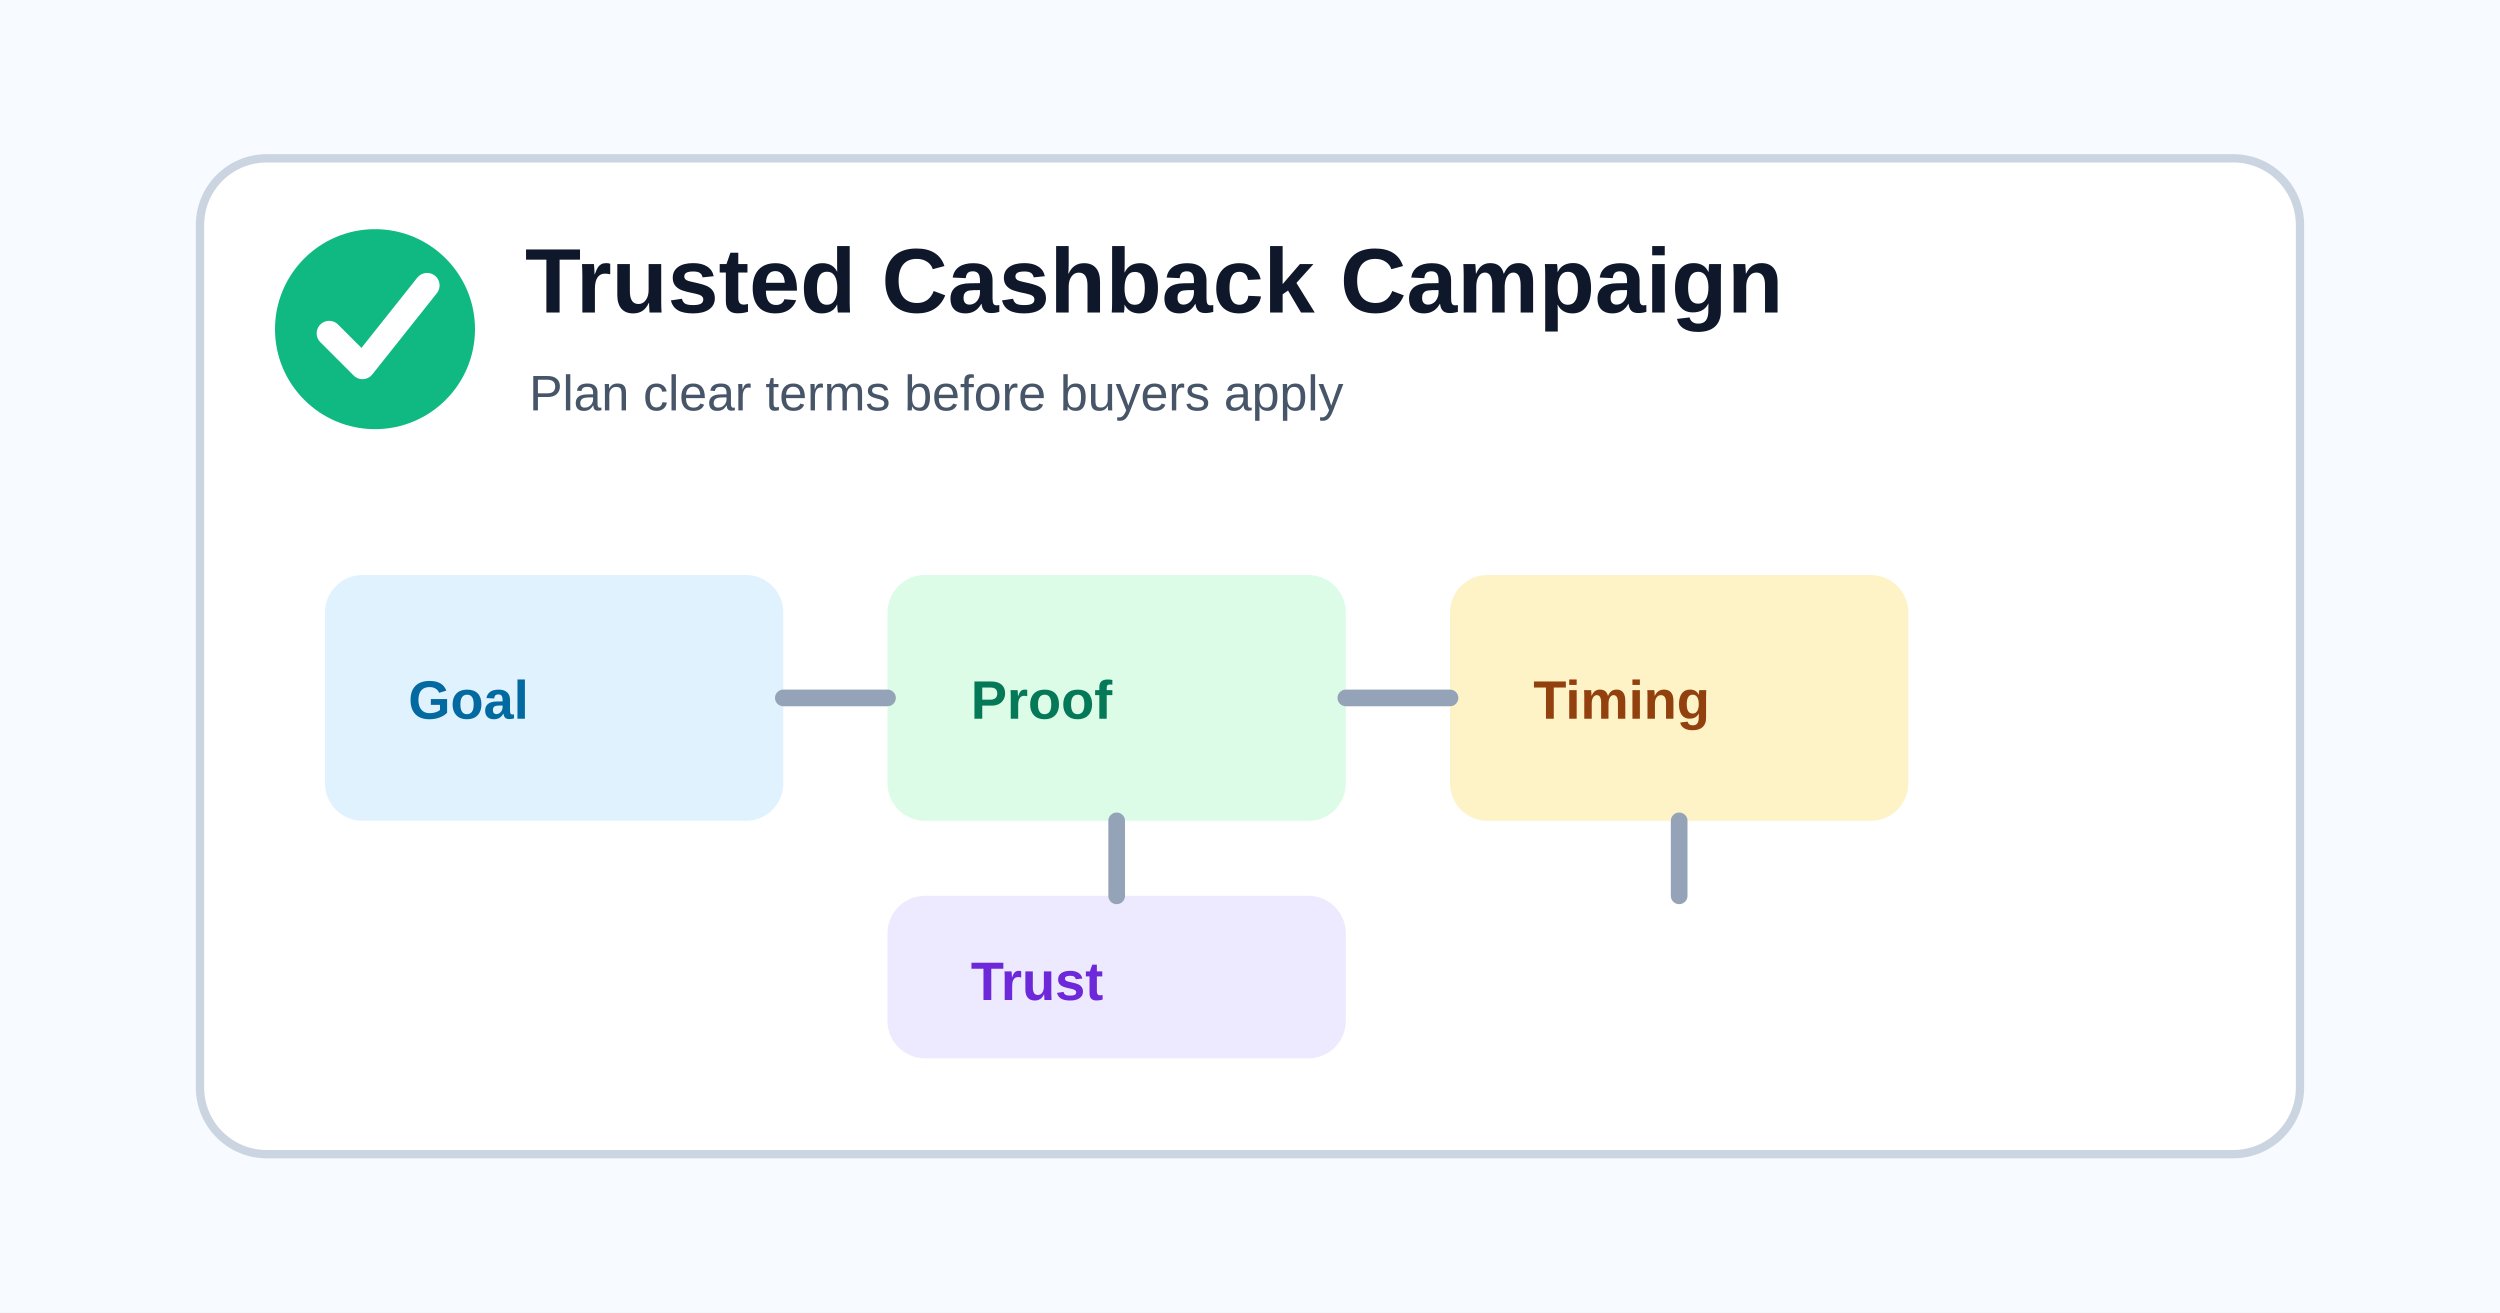
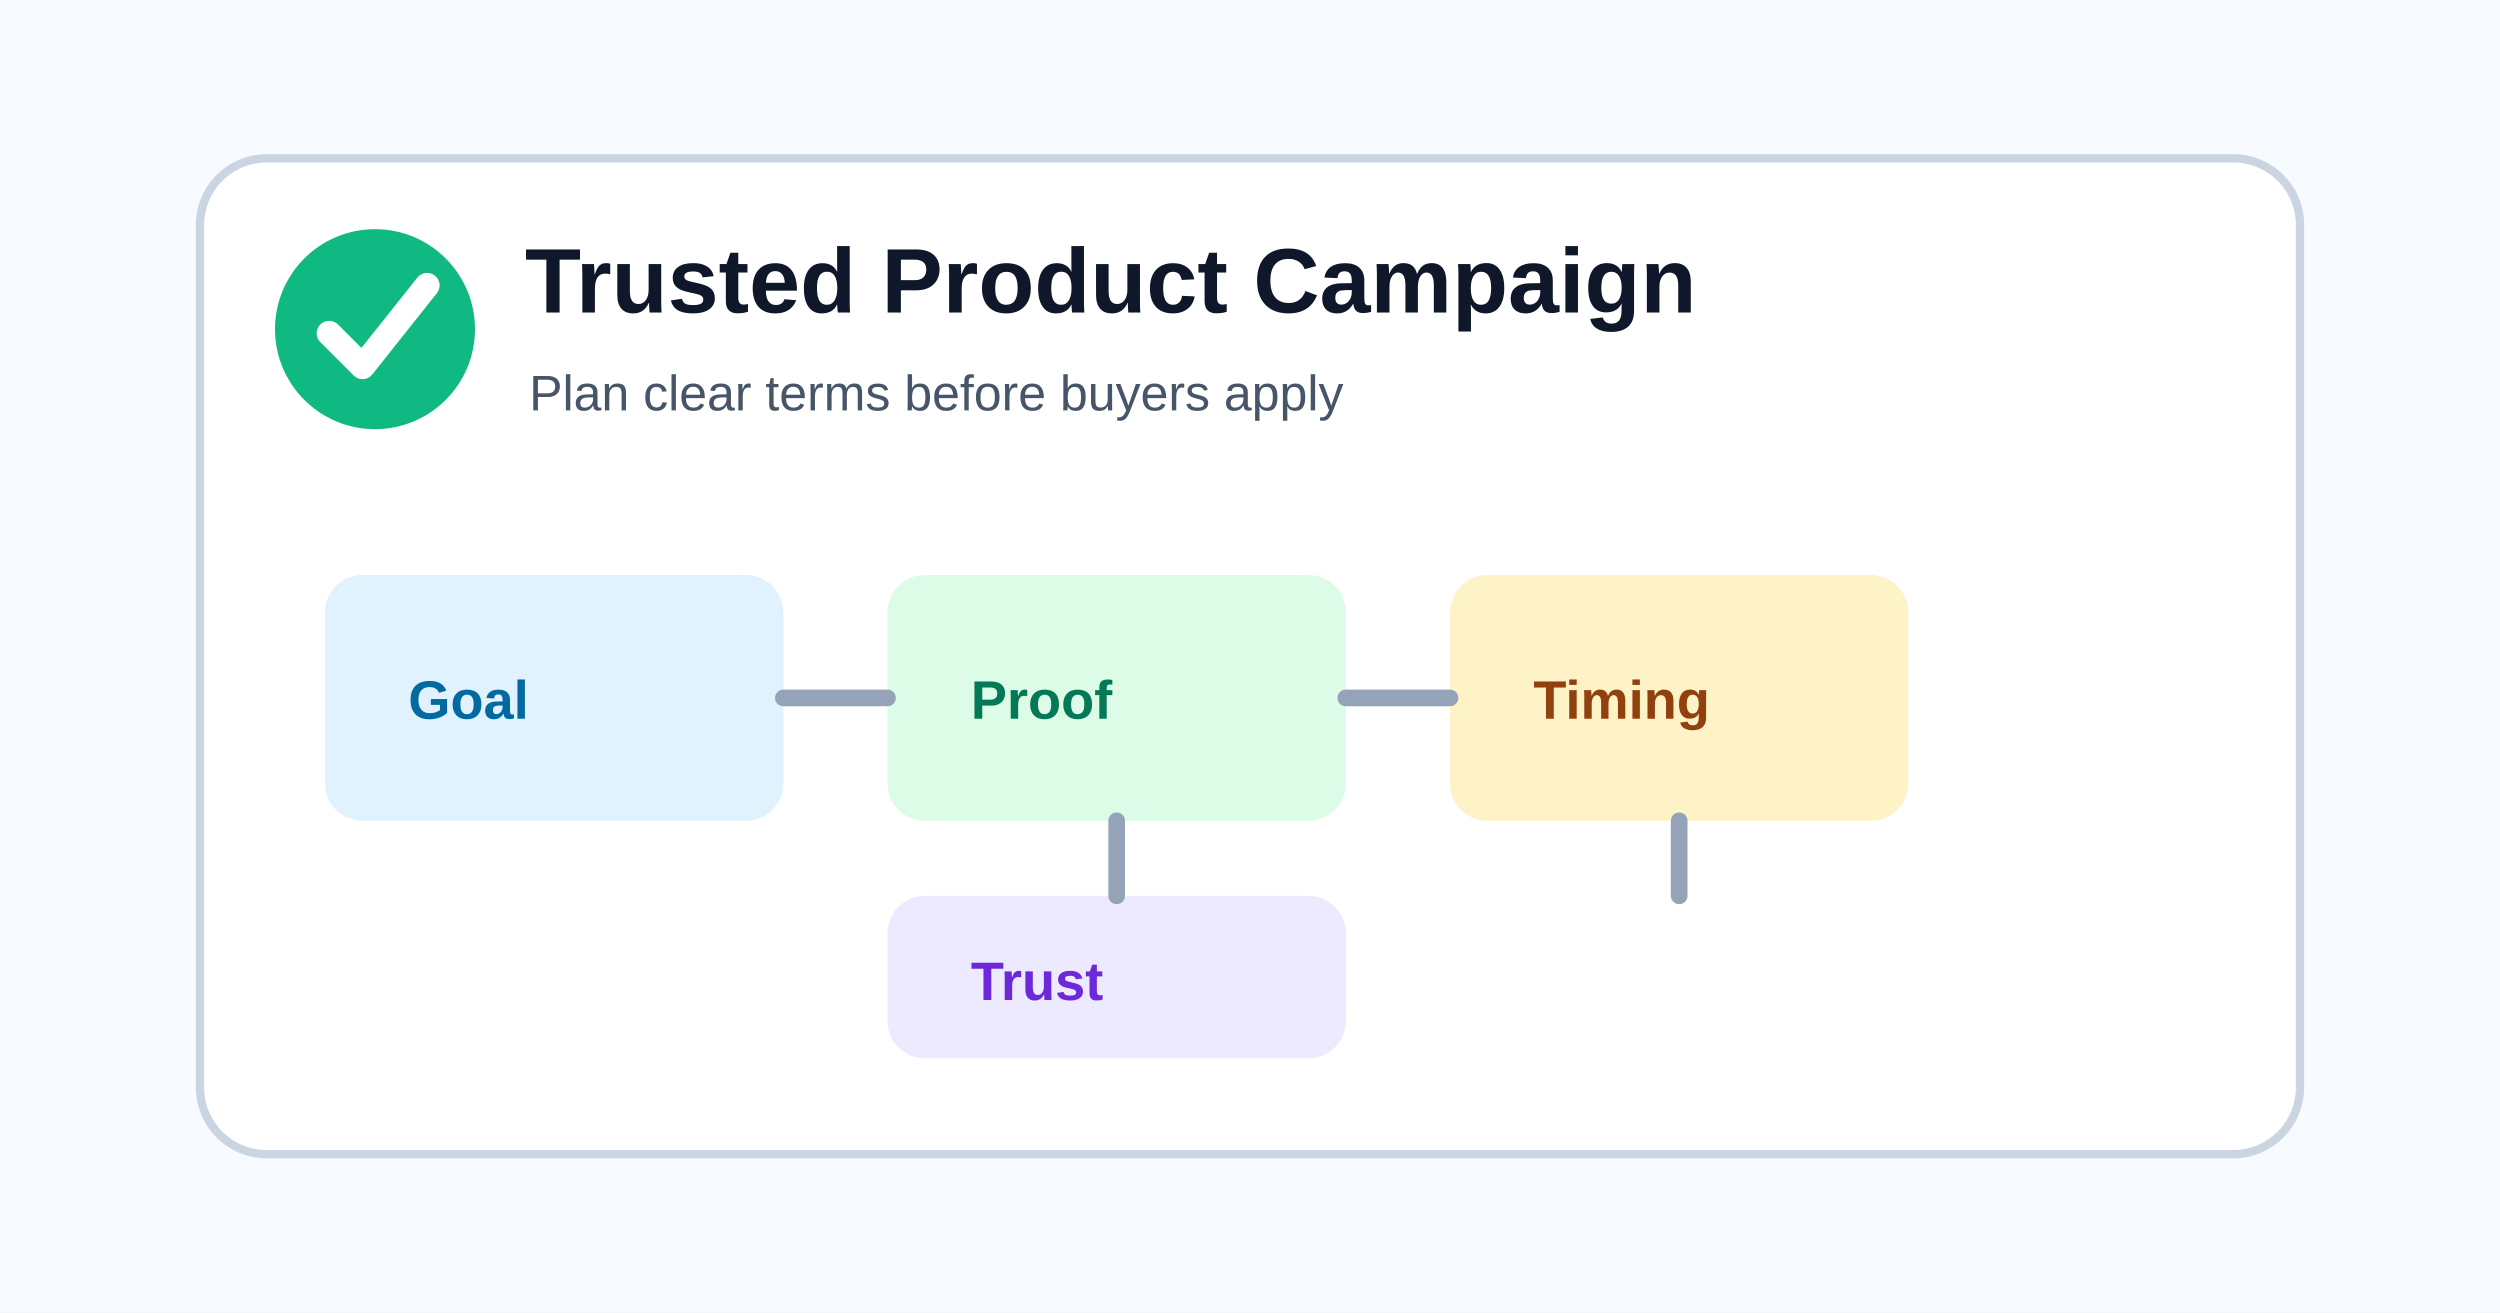
<svg xmlns="http://www.w3.org/2000/svg" width="1200" height="630" viewBox="0 0 1200 630" role="img" aria-labelledby="title desc">
  <rect width="1200" height="630" fill="#f7fbff" />
  <rect x="96" y="76" width="1008" height="478" rx="32" fill="#ffffff" stroke="#cbd5e1" stroke-width="4" />
  <circle cx="180" cy="158" r="48" fill="#10b981" />
  <path d="M158 160l16 16 31-39" fill="none" stroke="#ffffff" stroke-width="12" stroke-linecap="round" stroke-linejoin="round" />
-   <text x="252" y="150" fill="#0f172a" font-family="Arial, sans-serif" font-size="44" font-weight="800">Trusted Cashback Campaign</text>
+   <text x="252" y="150" fill="#0f172a" font-family="Arial, sans-serif" font-size="44" font-weight="800">Trusted Product Campaign</text>
  <text x="254" y="197" fill="#475569" font-family="Arial, sans-serif" font-size="24">Plan clear terms before buyers apply</text>
  <g font-family="Arial, sans-serif" font-weight="700" font-size="26">
    <rect x="156" y="276" width="220" height="118" rx="18" fill="#e0f2fe" />
    <text x="196" y="345" fill="#0369a1">Goal</text>
    <rect x="426" y="276" width="220" height="118" rx="18" fill="#dcfce7" />
    <text x="466" y="345" fill="#047857">Proof</text>
    <rect x="696" y="276" width="220" height="118" rx="18" fill="#fef3c7" />
    <text x="736" y="345" fill="#92400e">Timing</text>
    <rect x="426" y="430" width="220" height="78" rx="18" fill="#ede9fe" />
    <text x="466" y="480" fill="#6d28d9">Trust</text>
  </g>
  <path d="M376 335h50M646 335h50M806 394v36M536 394v36" stroke="#94a3b8" stroke-width="8" stroke-linecap="round" />
</svg>
